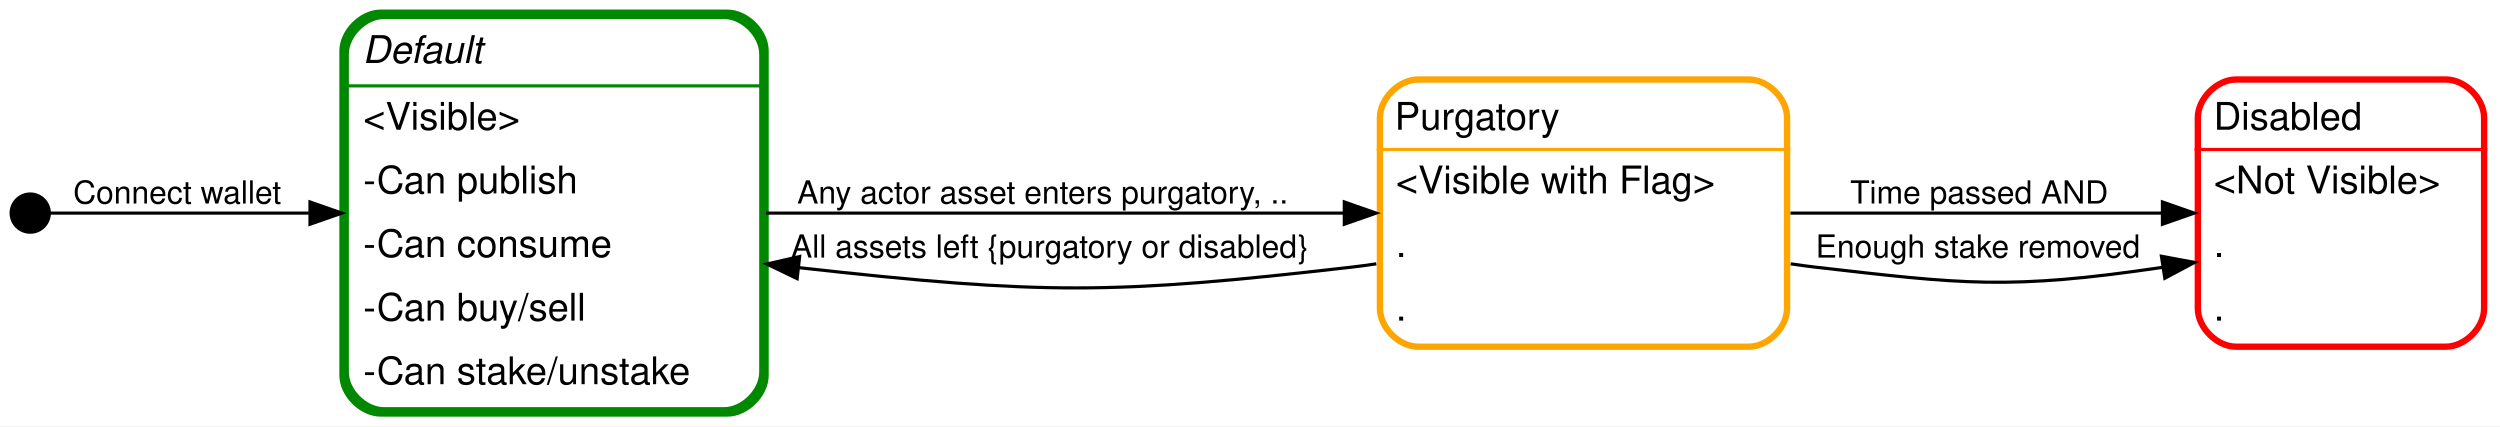
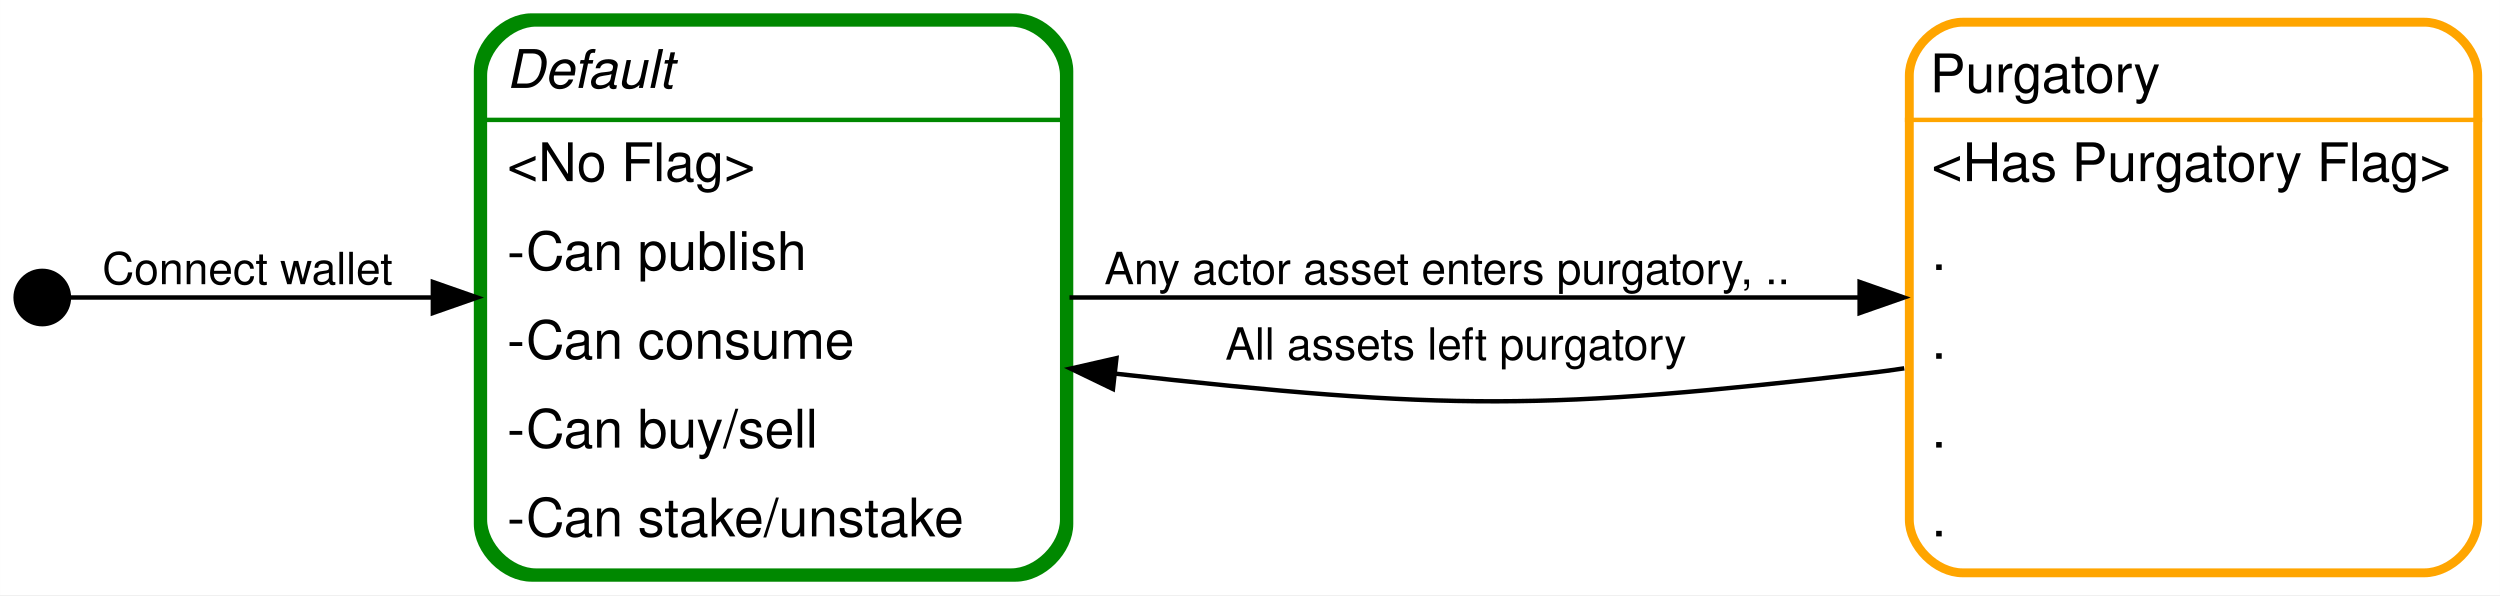
- <svg xmlns="http://www.w3.org/2000/svg" width="786pt" height="134pt" viewBox="0.00 0.00 785.99 134.00">
+ <svg xmlns="http://www.w3.org/2000/svg" width="563pt" height="134pt" viewBox="0.00 0.00 562.96 134.00">
  <g id="graph0" class="graph" transform="scale(1 1) rotate(0) translate(4 130)">
-     <polygon fill="#ffffff" stroke="transparent" points="-4,4 -4,-130 781.994,-130 781.994,4 -4,4" />
+     <polygon fill="#ffffff" stroke="transparent" points="-4,4 -4,-130 558.957,-130 558.957,4 -4,4" />
    <g id="node1" class="node">
      <ellipse fill="#000000" stroke="#000000" stroke-width="2" cx="5.5" cy="-63" rx="5.5" ry="5.5" />
    </g>
    <g id="node2" class="node">
      <path fill="none" stroke="#008800" stroke-width="2" d="M224.683,-126C224.683,-126 115.683,-126 115.683,-126 109.683,-126 103.683,-120 103.683,-114 103.683,-114 103.683,-12 103.683,-12 103.683,-6 109.683,0 115.683,0 115.683,0 224.683,0 224.683,0 230.683,0 236.683,-6 236.683,-12 236.683,-12 236.683,-114 236.683,-114 236.683,-120 230.683,-126 224.683,-126" />
      <text text-anchor="start" x="109.994" y="-110.2" font-family="Helvetica,sans-Serif" font-style="italic" font-size="12.00" fill="#000000">               Default          </text>
-       <text text-anchor="start" x="110.183" y="-89.2" font-family="Helvetica,sans-Serif" font-size="12.00" fill="#000000">&lt;Visible&gt;</text>
+       <text text-anchor="start" x="110.183" y="-89.2" font-family="Helvetica,sans-Serif" font-size="12.00" fill="#000000">&lt;No Flag&gt;</text>
      <text text-anchor="start" x="110.183" y="-69.2" font-family="Helvetica,sans-Serif" font-size="12.00" fill="#000000">-Can publish</text>
      <text text-anchor="start" x="110.183" y="-49.2" font-family="Helvetica,sans-Serif" font-size="12.00" fill="#000000">-Can consume</text>
      <text text-anchor="start" x="110.183" y="-29.2" font-family="Helvetica,sans-Serif" font-size="12.00" fill="#000000">-Can buy/sell</text>
      <text text-anchor="start" x="110.183" y="-9.2" font-family="Helvetica,sans-Serif" font-size="12.00" fill="#000000">-Can stake/unstake</text>
      <polygon fill="#008800" stroke="#008800" points="104.183,-103 104.183,-103 237.183,-103 237.183,-103 104.183,-103" />
      <path fill="none" stroke="#008800" stroke-width="2" d="M116.683,-1C116.683,-1 223.683,-1 223.683,-1 229.683,-1 235.683,-7 235.683,-13 235.683,-13 235.683,-113 235.683,-113 235.683,-119 229.683,-125 223.683,-125 223.683,-125 116.683,-125 116.683,-125 110.683,-125 104.683,-119 104.683,-113 104.683,-113 104.683,-13 104.683,-13 104.683,-7 110.683,-1 116.683,-1" />
    </g>
    <g id="edge1" class="edge">
      <path fill="none" stroke="#000000" d="M11.361,-63C24.862,-63 59.573,-63 93.113,-63" />
      <polygon fill="#000000" stroke="#000000" points="93.46,-66.5 103.46,-63 93.46,-59.5 93.46,-66.5" />
      <text text-anchor="start" x="19" y="-66" font-family="Helvetica,sans-Serif" font-size="10.00" fill="#000000"> Connect wallet   </text>
    </g>
    <g id="node3" class="node">
-       <polygon fill="transparent" stroke="transparent" stroke-width="2" points="558.844,-106 428.844,-106 428.844,-20 558.844,-20 558.844,-106" />
-       <text text-anchor="start" x="434.491" y="-89.2" font-family="Helvetica,sans-Serif" font-size="12.00" fill="#000000">          Purgatory          </text>
-       <text text-anchor="start" x="434.844" y="-69.2" font-family="Helvetica,sans-Serif" font-size="12.00" fill="#000000">&lt;Visible with Flag&gt;</text>
-       <text text-anchor="start" x="434.844" y="-49.2" font-family="Helvetica,sans-Serif" font-size="12.00" fill="#000000">.</text>
-       <text text-anchor="start" x="434.844" y="-29.2" font-family="Helvetica,sans-Serif" font-size="12.00" fill="#000000">.</text>
-       <polygon fill="#ffa500" stroke="#ffa500" points="428.844,-83 428.844,-83 558.844,-83 558.844,-83 428.844,-83" />
-       <path fill="none" stroke="#ffa500" stroke-width="2" d="M441.844,-21C441.844,-21 545.844,-21 545.844,-21 551.844,-21 557.844,-27 557.844,-33 557.844,-33 557.844,-93 557.844,-93 557.844,-99 551.844,-105 545.844,-105 545.844,-105 441.844,-105 441.844,-105 435.844,-105 429.844,-99 429.844,-93 429.844,-93 429.844,-33 429.844,-33 429.844,-27 435.844,-21 441.844,-21" />
+       <polygon fill="transparent" stroke="transparent" stroke-width="2" points="554.957,-126 424.957,-126 424.957,0 554.957,0 554.957,-126" />
+       <text text-anchor="start" x="430.604" y="-109.2" font-family="Helvetica,sans-Serif" font-size="12.00" fill="#000000">          Purgatory          </text>
+       <text text-anchor="start" x="430.957" y="-89.2" font-family="Helvetica,sans-Serif" font-size="12.00" fill="#000000">&lt;Has Purgatory Flag&gt;</text>
+       <text text-anchor="start" x="430.957" y="-69.2" font-family="Helvetica,sans-Serif" font-size="12.00" fill="#000000">.</text>
+       <text text-anchor="start" x="430.957" y="-49.2" font-family="Helvetica,sans-Serif" font-size="12.00" fill="#000000">.</text>
+       <text text-anchor="start" x="430.957" y="-29.2" font-family="Helvetica,sans-Serif" font-size="12.00" fill="#000000">.</text>
+       <text text-anchor="start" x="430.957" y="-9.2" font-family="Helvetica,sans-Serif" font-size="12.00" fill="#000000">.</text>
+       <polygon fill="#ffa500" stroke="#ffa500" points="424.957,-103 424.957,-103 554.957,-103 554.957,-103 424.957,-103" />
+       <path fill="none" stroke="#ffa500" stroke-width="2" d="M437.957,-1C437.957,-1 541.957,-1 541.957,-1 547.957,-1 553.957,-7 553.957,-13 553.957,-13 553.957,-113 553.957,-113 553.957,-119 547.957,-125 541.957,-125 541.957,-125 437.957,-125 437.957,-125 431.957,-125 425.957,-119 425.957,-113 425.957,-113 425.957,-13 425.957,-13 425.957,-7 431.957,-1 437.957,-1" />
    </g>
    <g id="edge2" class="edge">
-       <path fill="none" stroke="#000000" d="M236.853,-63C289.726,-63 363.618,-63 418.605,-63" />
-       <polygon fill="#000000" stroke="#000000" points="418.643,-66.5 428.643,-63 418.643,-59.5 418.643,-66.5" />
-       <text text-anchor="start" x="246.626" y="-66" font-family="Helvetica,sans-Serif" font-size="10.00" fill="#000000">  Any actor asset enters purgatory, ..    </text>
-     </g>
-     <g id="edge5" class="edge">
-       <path fill="none" stroke="#000000" d="M428.703,-47.053C426.057,-46.651 423.43,-46.297 420.844,-46 346.252,-37.429 324.269,-37.237 247.263,-45.84" />
-       <polygon fill="#000000" stroke="#000000" points="246.616,-42.391 237.072,-46.992 247.402,-49.347 246.616,-42.391" />
-       <text text-anchor="start" x="244.683" y="-49" font-family="Helvetica,sans-Serif" font-size="10.00" fill="#000000">All assets left {purgatory or disabled}     </text>
-     </g>
-     <g id="node4" class="node">
-       <polygon fill="transparent" stroke="transparent" stroke-width="2" points="777.994,-106 685.994,-106 685.994,-20 777.994,-20 777.994,-106" />
-       <text text-anchor="start" x="691.984" y="-89.2" font-family="Helvetica,sans-Serif" font-size="12.00" fill="#000000">     Disabled     </text>
-       <text text-anchor="start" x="691.994" y="-69.2" font-family="Helvetica,sans-Serif" font-size="12.00" fill="#000000">&lt;Not Visible&gt;</text>
-       <text text-anchor="start" x="691.994" y="-49.2" font-family="Helvetica,sans-Serif" font-size="12.00" fill="#000000">.</text>
-       <text text-anchor="start" x="691.994" y="-29.2" font-family="Helvetica,sans-Serif" font-size="12.00" fill="#000000">.</text>
-       <polygon fill="#ff0000" stroke="#ff0000" points="685.994,-83 685.994,-83 777.994,-83 777.994,-83 685.994,-83" />
-       <path fill="none" stroke="#ff0000" stroke-width="2" d="M698.994,-21C698.994,-21 764.994,-21 764.994,-21 770.994,-21 776.994,-27 776.994,-33 776.994,-33 776.994,-93 776.994,-93 776.994,-99 770.994,-105 764.994,-105 764.994,-105 698.994,-105 698.994,-105 692.994,-105 686.994,-99 686.994,-93 686.994,-93 686.994,-33 686.994,-33 686.994,-27 692.994,-21 698.994,-21" />
+       <path fill="none" stroke="#000000" d="M236.829,-63C288.674,-63 360.625,-63 414.569,-63" />
+       <polygon fill="#000000" stroke="#000000" points="414.764,-66.5 424.764,-63 414.764,-59.5 414.764,-66.5" />
+       <text text-anchor="start" x="244.683" y="-66" font-family="Helvetica,sans-Serif" font-size="10.00" fill="#000000">  Any actor asset enters purgatory, ..    </text>
    </g>
    <g id="edge3" class="edge">
-       <path fill="none" stroke="#000000" d="M558.919,-63C595.52,-63 640.757,-63 675.802,-63" />
-       <polygon fill="#000000" stroke="#000000" points="675.865,-66.5 685.865,-63 675.865,-59.5 675.865,-66.5" />
-       <text text-anchor="start" x="577.692" y="-66" font-family="Helvetica,sans-Serif" font-size="10.00" fill="#000000">Time passed AND   </text>
-     </g>
-     <g id="edge4" class="edge">
-       <path fill="none" stroke="#000000" d="M558.985,-47.053C561.631,-46.651 564.259,-46.297 566.844,-46 612.854,-40.713 627.371,-38.744 675.807,-45.933" />
-       <polygon fill="#000000" stroke="#000000" points="675.55,-49.435 685.966,-47.495 676.614,-42.516 675.55,-49.435" />
-       <text text-anchor="start" x="566.844" y="-49" font-family="Helvetica,sans-Serif" font-size="10.00" fill="#000000">Enough stake removed   </text>
+       <path fill="none" stroke="#000000" d="M424.816,-47.053C422.17,-46.651 419.543,-46.297 416.957,-46 344.011,-37.618 322.513,-37.43 247.058,-45.863" />
+       <polygon fill="#000000" stroke="#000000" points="246.616,-42.391 237.072,-46.992 247.402,-49.346 246.616,-42.391" />
+       <text text-anchor="start" x="271.918" y="-49" font-family="Helvetica,sans-Serif" font-size="10.00" fill="#000000">All assets left purgatory     </text>
    </g>
  </g>
</svg>
